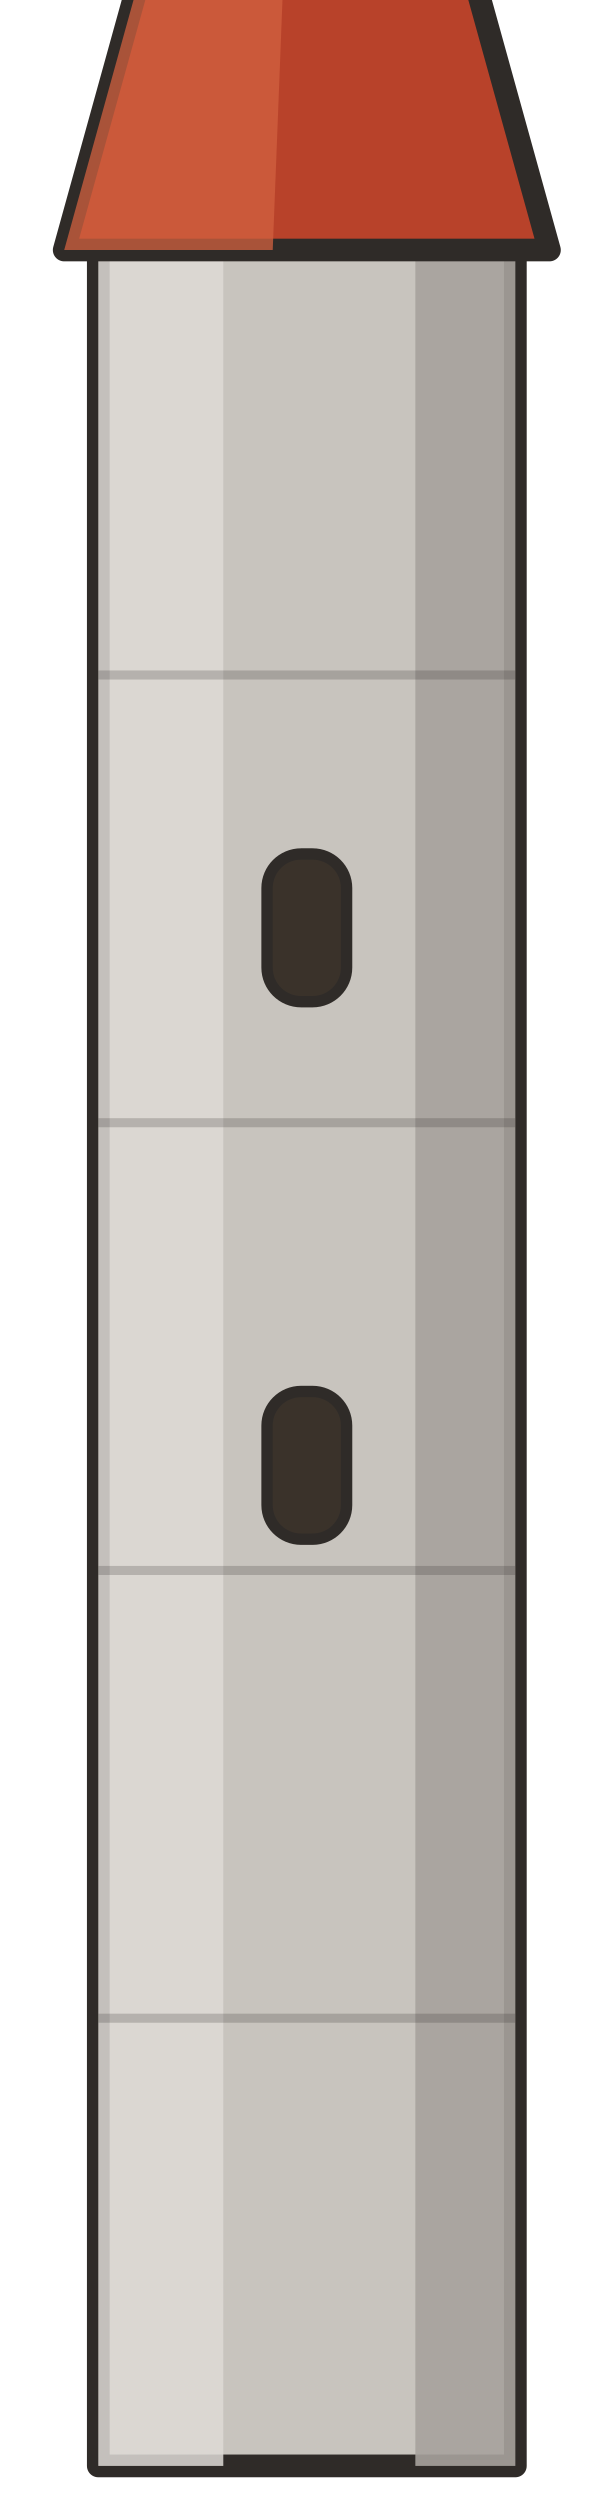
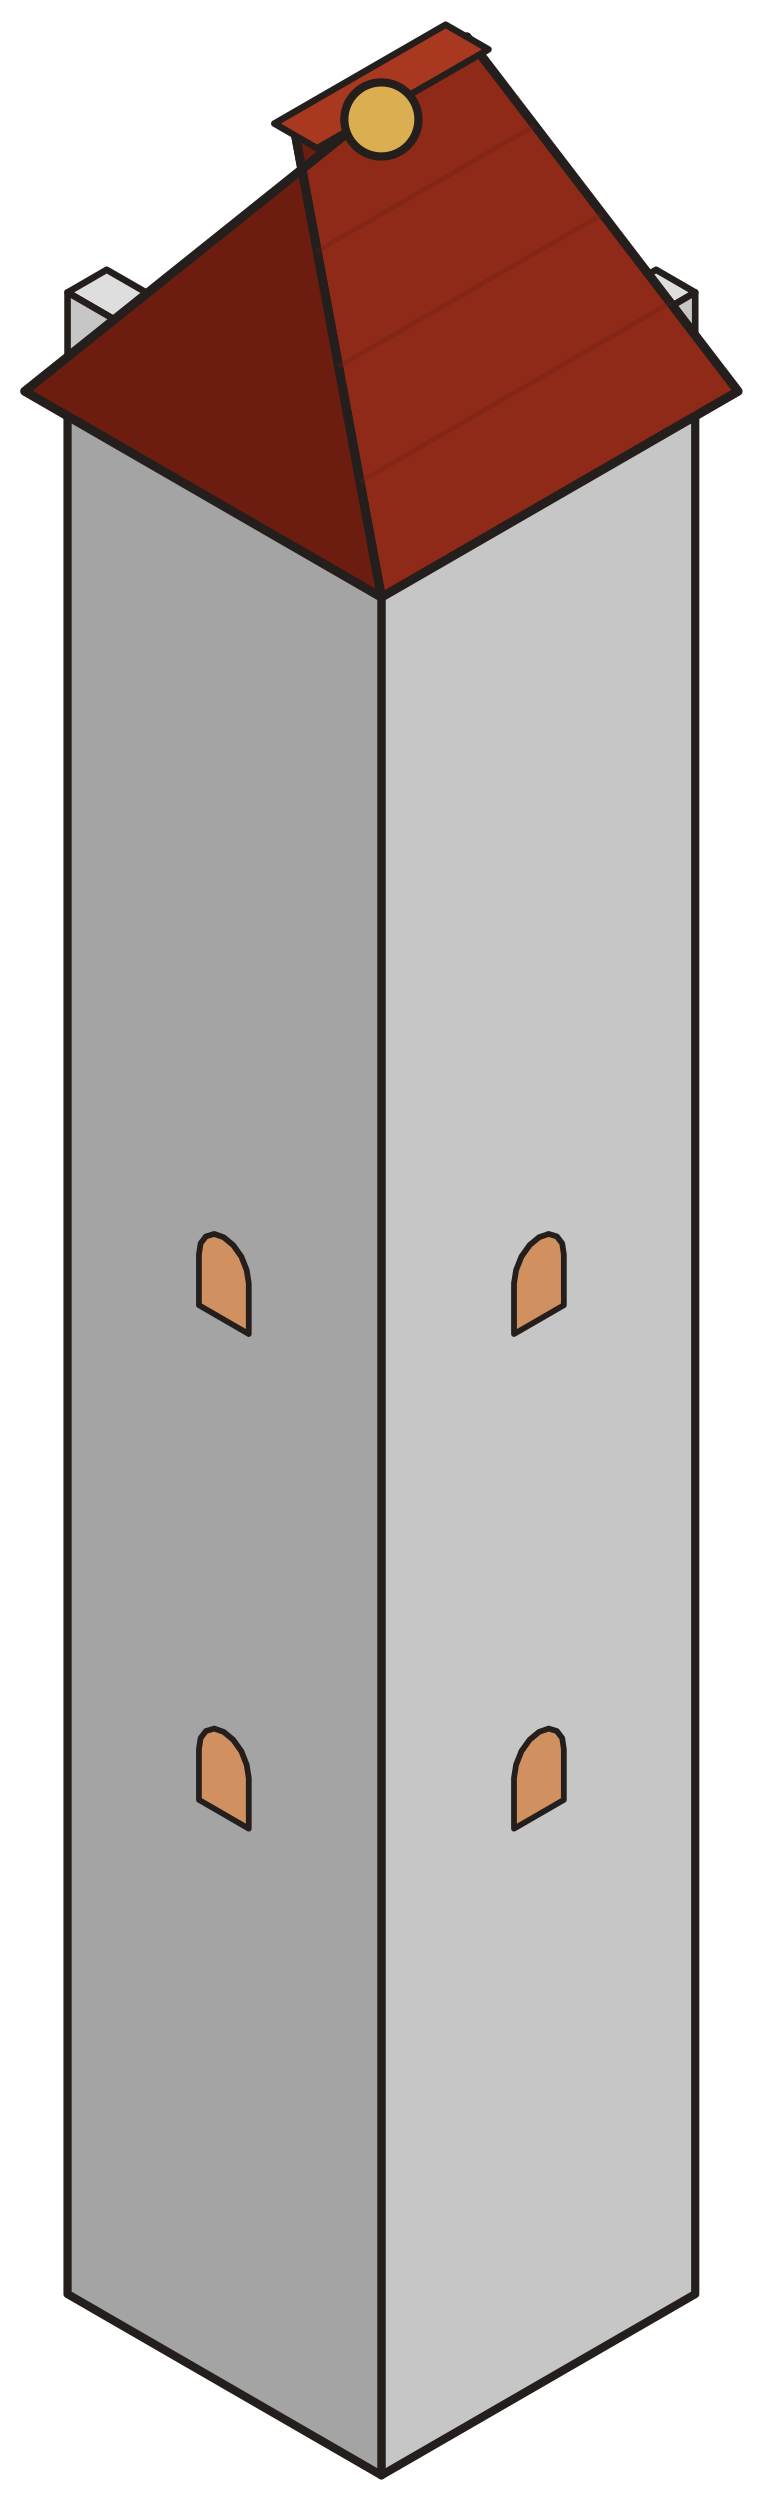
- <svg xmlns="http://www.w3.org/2000/svg" width="108" height="440" viewBox="0 0 108 440">
-   <path d="M17.3 434 L17.3 40 L90.7 40 L90.7 434 Z" fill="#c8c4be" stroke="#2f2b28" stroke-width="4" stroke-linejoin="round" />
-   <path d="M17.3 434 L17.3 40 L39.3 40 L39.3 434 Z" fill="#dedbd6" opacity="0.85" />
-   <path d="M73.1 434 L73.1 40 L90.7 40 L90.7 434 Z" fill="#a6a29c" opacity="0.9" />
-   <line x1="17.3" y1="118.8" x2="90.7" y2="118.8" stroke="#2f2b28" stroke-width="1.6" opacity="0.22" />
-   <line x1="17.3" y1="197.6" x2="90.7" y2="197.6" stroke="#2f2b28" stroke-width="1.6" opacity="0.22" />
-   <line x1="17.3" y1="276.4" x2="90.7" y2="276.4" stroke="#2f2b28" stroke-width="1.6" opacity="0.22" />
-   <line x1="17.3" y1="355.2" x2="90.7" y2="355.2" stroke="#2f2b28" stroke-width="1.6" opacity="0.22" />
-   <rect x="47.0" y="150.3" width="14" height="26" rx="6" fill="#3a322a" stroke="#2f2b28" stroke-width="2" />
-   <rect x="47.0" y="244.9" width="14" height="26" rx="6" fill="#3a322a" stroke="#2f2b28" stroke-width="2" />
-   <rect x="20.2" y="22" width="11.4" height="20" fill="#dedbd6" stroke="#2f2b28" stroke-width="3" />
-   <rect x="38.6" y="22" width="11.4" height="20" fill="#dedbd6" stroke="#2f2b28" stroke-width="3" />
-   <rect x="56.9" y="22" width="11.4" height="20" fill="#dedbd6" stroke="#2f2b28" stroke-width="3" />
-   <rect x="75.3" y="22" width="11.4" height="20" fill="#dedbd6" stroke="#2f2b28" stroke-width="3" />
-   <path d="M54.0 -110.0 L96.7 44.0 L11.3 44.0 Z" fill="#b8422a" stroke="#2f2b28" stroke-width="4" stroke-linejoin="round" />
-   <path d="M54.0 -110.0 L11.3 44.0 L48.0 44.0 Z" fill="#d2603f" opacity="0.75" />
-   <circle cx="54.0" cy="-116.0" r="7" fill="#d9a441" stroke="#2f2b28" stroke-width="2.5" />
+ <svg xmlns="http://www.w3.org/2000/svg" width="185" height="607" viewBox="0 0 185 607">
+   <g transform="translate(92.6,557.0)">
+     <polygon points="0.0,-506.0 76.2,-462.0 0.0,-418.0 -76.2,-462.0" fill="#dedede" stroke="#241f1c" stroke-width="2.0" stroke-linejoin="round" />
+     <polygon points="76.2,0.0 0.0,44.0 0.0,-418.0 76.2,-462.0" fill="#c6c6c6" stroke="#241f1c" stroke-width="2.0" stroke-linejoin="round" />
+     <polygon points="-76.2,0.0 0.0,44.0 0.0,-418.0 -76.2,-462.0" fill="#a4a4a4" stroke="#241f1c" stroke-width="2.0" stroke-linejoin="round" />
+     <polygon points="66.7,-491.5 76.2,-486.0 61.0,-477.2 51.4,-482.7" fill="#dedede" stroke="#241f1c" stroke-width="1.6" stroke-linejoin="round" />
+     <polygon points="76.2,-462.0 61.0,-453.2 61.0,-477.2 76.2,-486.0" fill="#c6c6c6" stroke="#241f1c" stroke-width="1.6" stroke-linejoin="round" />
+     <polygon points="36.2,-473.9 45.7,-468.4 30.5,-459.6 21.0,-465.1" fill="#dedede" stroke="#241f1c" stroke-width="1.6" stroke-linejoin="round" />
+     <polygon points="45.7,-444.4 30.5,-435.6 30.5,-459.6 45.7,-468.4" fill="#c6c6c6" stroke="#241f1c" stroke-width="1.6" stroke-linejoin="round" />
+     <polygon points="5.7,-456.3 15.2,-450.8 -0.0,-442.0 -9.5,-447.5" fill="#dedede" stroke="#241f1c" stroke-width="1.6" stroke-linejoin="round" />
+     <polygon points="15.2,-426.8 -0.0,-418.0 -0.0,-442.0 15.2,-450.8" fill="#c6c6c6" stroke="#241f1c" stroke-width="1.6" stroke-linejoin="round" />
+     <polygon points="-66.7,-491.5 -51.4,-482.7 -61.0,-477.2 -76.2,-486.0" fill="#dedede" stroke="#241f1c" stroke-width="1.6" stroke-linejoin="round" />
+     <polygon points="-76.2,-462.0 -61.0,-453.2 -61.0,-477.2 -76.2,-486.0" fill="#c6c6c6" stroke="#241f1c" stroke-width="1.6" stroke-linejoin="round" />
+     <polygon points="-36.2,-473.9 -21.0,-465.1 -30.5,-459.6 -45.7,-468.4" fill="#dedede" stroke="#241f1c" stroke-width="1.6" stroke-linejoin="round" />
+     <polygon points="-45.7,-444.4 -30.5,-435.6 -30.5,-459.6 -45.7,-468.4" fill="#c6c6c6" stroke="#241f1c" stroke-width="1.6" stroke-linejoin="round" />
+     <polygon points="-5.7,-456.3 9.5,-447.5 0.0,-442.0 -15.2,-450.8" fill="#dedede" stroke="#241f1c" stroke-width="1.6" stroke-linejoin="round" />
+     <polygon points="-15.2,-426.8 0.0,-418.0 0.0,-442.0 -15.2,-450.8" fill="#c6c6c6" stroke="#241f1c" stroke-width="1.6" stroke-linejoin="round" />
+     <polygon points="86.6,-462.0 0.0,-412.0 -20.8,-524.0 20.8,-548.0" fill="#8f2a19" stroke="#241f1c" stroke-width="2.2" stroke-linejoin="round" />
+     <polygon points="-86.6,-462.0 0.0,-412.0 -20.8,-524.0 20.8,-548.0" fill="#6d1d10" stroke="#241f1c" stroke-width="2.2" stroke-linejoin="round" />
+     <polygon points="15.6,-551.0 26.0,-545.0 -15.6,-521.0 -26.0,-527.0" fill="#a83820" stroke="#241f1c" stroke-width="1.6" stroke-linejoin="round" />
+     <line x1="70.1" y1="-483.5" x2="-5.2" y2="-440.0" stroke="#6d1d10" stroke-width="1.2" opacity="0.3" />
+     <line x1="53.7" y1="-505.0" x2="-10.4" y2="-468.0" stroke="#6d1d10" stroke-width="1.2" opacity="0.3" />
+     <line x1="37.2" y1="-526.5" x2="-15.6" y2="-496.0" stroke="#6d1d10" stroke-width="1.2" opacity="0.3" />
+     <circle cx="0.0" cy="-528.0" r="9" fill="#dcae52" stroke="#241f1c" stroke-width="2" />
+     <polygon points="-44.3,-120.0 -44.3,-132.3 -43.9,-135.0 -42.6,-136.7 -40.6,-137.3 -38.3,-136.5 -36.0,-134.6 -34.0,-131.8 -32.7,-128.5 -32.2,-125.3 -32.2,-113.0" fill="#d09060" stroke="#241f1c" stroke-width="1.4" stroke-linejoin="round" />
+     <polygon points="44.3,-120.0 44.3,-132.3 43.9,-135.0 42.6,-136.7 40.6,-137.3 38.3,-136.5 36.0,-134.6 34.0,-131.8 32.7,-128.5 32.2,-125.3 32.2,-113.0" fill="#d09060" stroke="#241f1c" stroke-width="1.4" stroke-linejoin="round" />
+     <polygon points="-44.3,-240.1 -44.3,-252.4 -43.9,-255.1 -42.6,-256.8 -40.6,-257.4 -38.3,-256.6 -36.0,-254.7 -34.0,-251.9 -32.7,-248.6 -32.2,-245.4 -32.2,-233.1" fill="#d09060" stroke="#241f1c" stroke-width="1.4" stroke-linejoin="round" />
+     <polygon points="44.3,-240.1 44.3,-252.4 43.9,-255.1 42.6,-256.8 40.6,-257.4 38.3,-256.6 36.0,-254.7 34.0,-251.9 32.7,-248.6 32.2,-245.4 32.2,-233.1" fill="#d09060" stroke="#241f1c" stroke-width="1.4" stroke-linejoin="round" />
+   </g>
</svg>
